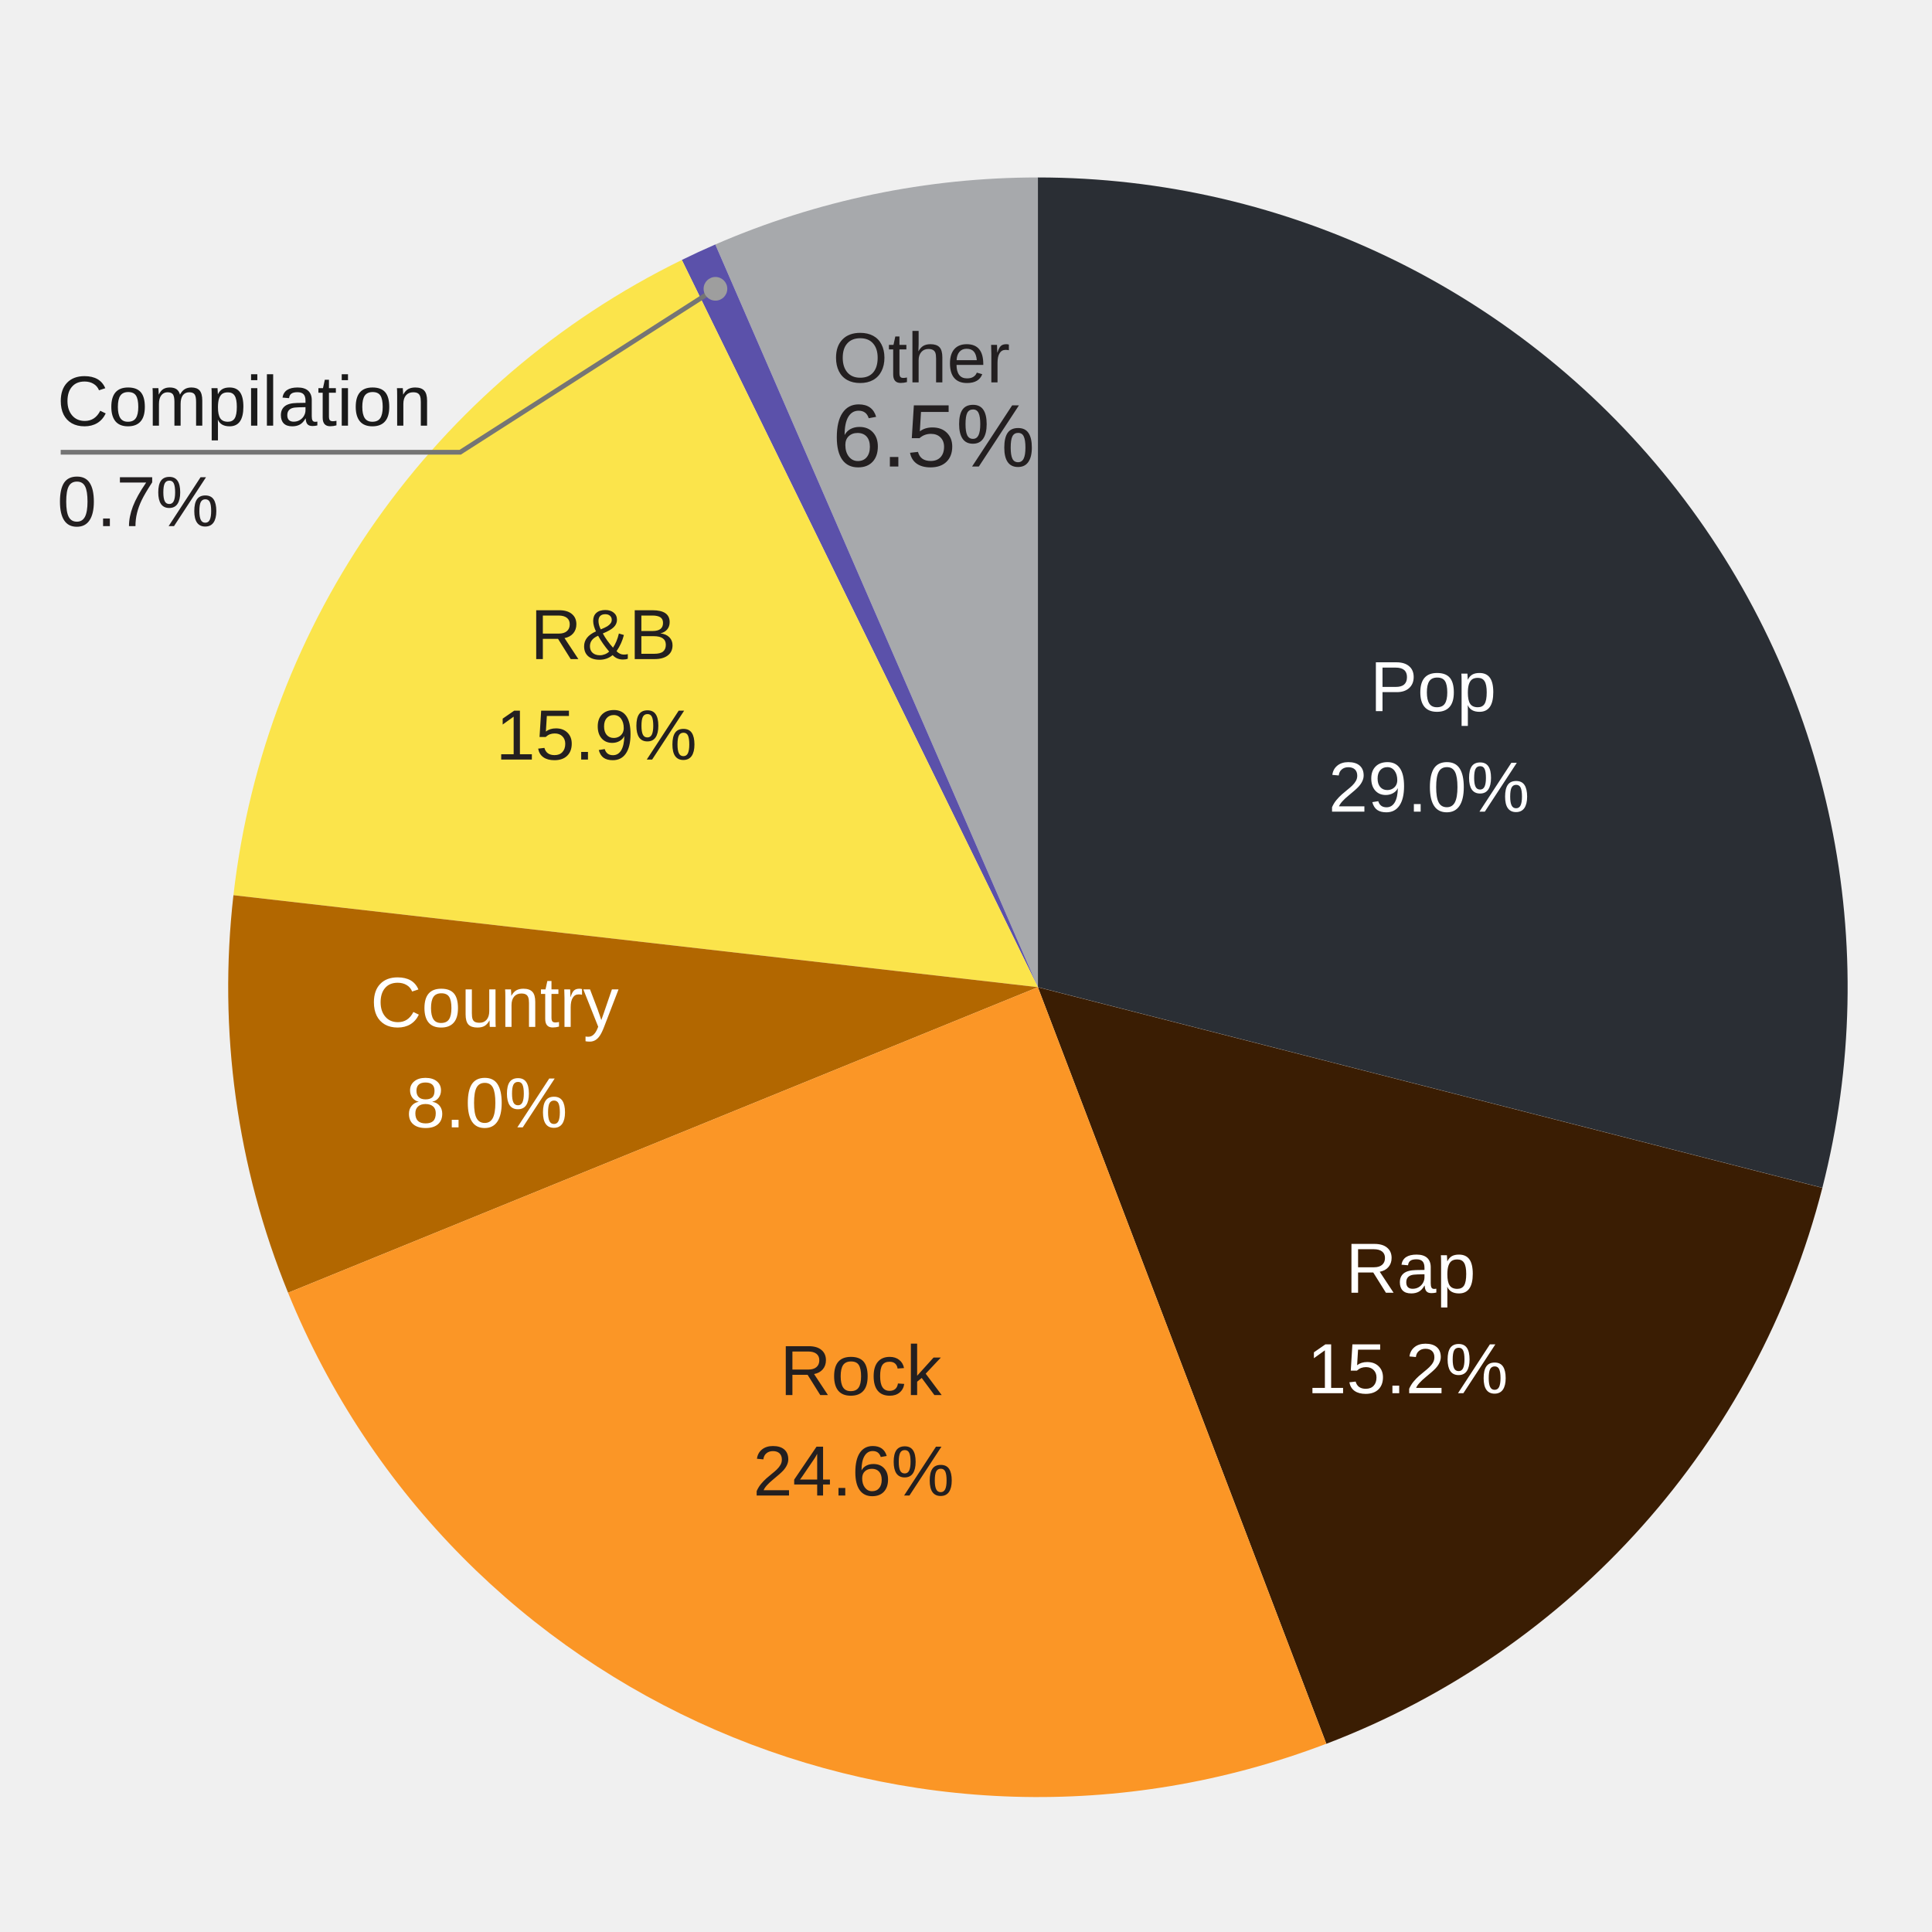
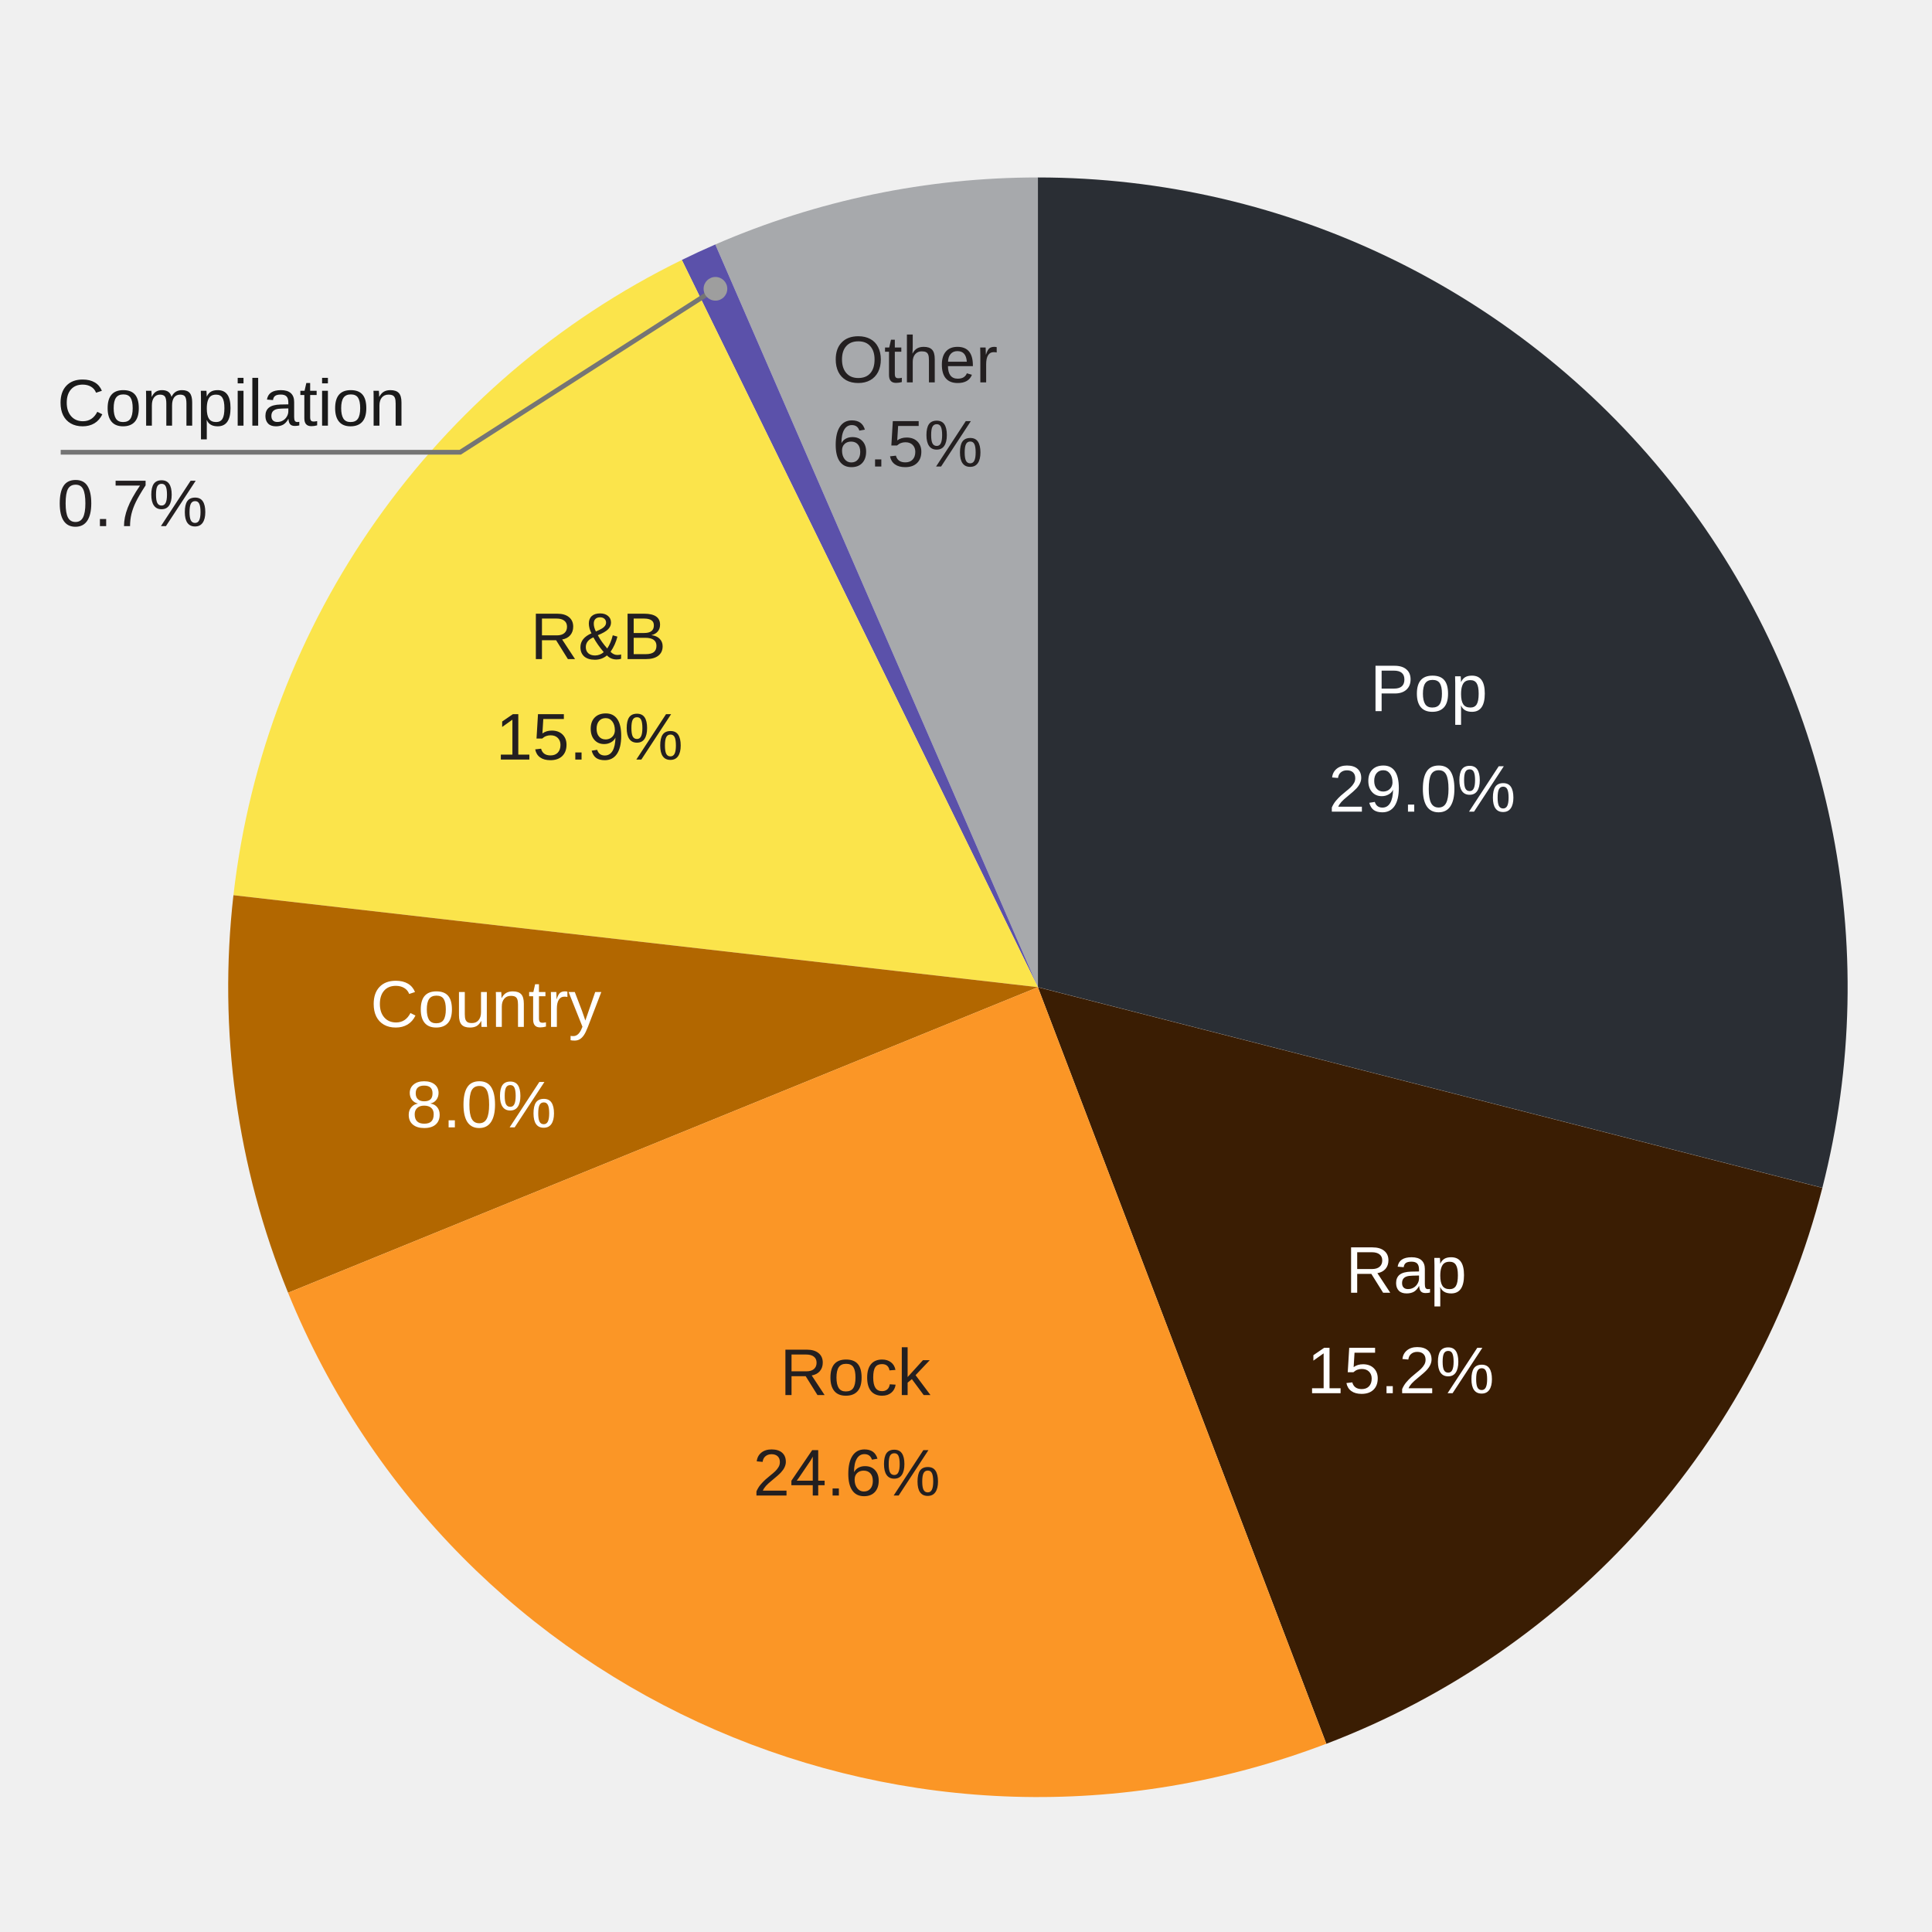
<svg xmlns="http://www.w3.org/2000/svg" id="Layer_1" data-name="Layer 1" viewBox="0 0 409.68 409.68">
  <path d="M220.09,37.63c53.04,0,103.09,24.51,135.62,66.4,32.53,41.89,43.87,96.46,30.72,147.84l-166.34-42.55V37.63Z" fill="#2a2e34" />
  <path d="M386.43,251.88c-13.82,54.05-53.05,98.01-105.18,117.89l-61.17-160.43,166.34,42.55Z" fill="#3a1d03" />
  <path d="M151.68,51.84c21.59-9.38,44.87-14.21,68.4-14.21V209.33L151.68,51.84Z" fill="#a7a9ac" />
  <path d="M144.58,55.12c2.34-1.15,4.71-2.24,7.1-3.28l68.4,157.48L144.58,55.12Z" fill="#5b51aa" />
  <path d="M49.5,189.83c6.65-58.18,42.49-108.96,95.09-134.71l75.5,154.21-170.59-19.5Z" fill="#fbe44b" />
  <path d="M61.09,274.13c-10.88-26.68-14.86-55.68-11.59-84.3l170.59,19.5L61.09,274.13Z" fill="#b26700" />
  <path d="M281.25,369.76c-87.18,33.24-184.95-9.23-220.17-95.63l159-64.8,61.17,160.43Z" fill="#fb9626" />
-   <text transform="translate(176.56 81.08)" fill="#231f20" font-family="FuturaPT-Book, Futura PT, Futura,Trebuchet MS,Arial,sans-serif" font-size="15.04">
+   <text transform="translate(176.56 81.08)" fill="#231f20" font-family="FuturaPT-Book, Futura PT, Futura,Trebuchet MS,Arial,sans-serif" font-size="14">
    <tspan x="0" y="0">Other</tspan>
  </text>
-   <text transform="translate(176.49 98.92)" fill="#231f20" font-family="FuturaPT-Book, Futura PT, Futura,Trebuchet MS,Arial,sans-serif" font-size="18.86">
+   <text transform="translate(176.49 98.92)" fill="#231f20" font-family="FuturaPT-Book, Futura PT, Futura,Trebuchet MS,Arial,sans-serif" font-size="14">
    <tspan x="0" y="0">6.5%</tspan>
  </text>
-   <text transform="translate(12.12 90.26)" fill="#1a1a1a" font-family="FuturaPT-Book, Futura PT, Futura,Trebuchet MS,Arial,sans-serif" font-size="15.04">
+   <text transform="translate(12.12 90.26)" fill="#1a1a1a" font-family="FuturaPT-Book, Futura PT, Futura,Trebuchet MS,Arial,sans-serif" font-size="14">
    <tspan x="0" y="0">Compilation</tspan>
  </text>
-   <text transform="translate(12.12 111.56)" fill="#231f20" font-family="FuturaPT-Book, Futura PT, Futura,Trebuchet MS,Arial,sans-serif" font-size="15.04">
+   <text transform="translate(12.12 111.56)" fill="#231f20" font-family="FuturaPT-Book, Futura PT, Futura,Trebuchet MS,Arial,sans-serif" font-size="14">
    <tspan x="0" y="0">0.7%</tspan>
  </text>
  <polyline points="12.87 95.9 97.58 95.9 151.71 61.24" fill="none" stroke="#757575" stroke-miterlimit="10" />
  <path d="M154.22,61.24c0-1.38-1.12-2.51-2.51-2.51s-2.51,1.12-2.51,2.51,1.12,2.51,2.51,2.51,2.51-1.12,2.51-2.51" fill="#9e9e9e" />
-   <text transform="translate(112.47 139.76)" fill="#231f20" font-family="FuturaPT-Book, Futura PT, Futura,Trebuchet MS,Arial,sans-serif" font-size="15.04">
+   <text transform="translate(112.47 139.76)" fill="#231f20" font-family="FuturaPT-Book, Futura PT, Futura,Trebuchet MS,Arial,sans-serif" font-size="14">
    <tspan x="0" y="0">R&amp;B</tspan>
  </text>
-   <text transform="translate(105.14 161.06)" fill="#231f20" font-family="FuturaPT-Book, Futura PT, Futura,Trebuchet MS,Arial,sans-serif" font-size="15.04">
+   <text transform="translate(105.14 161.06)" fill="#231f20" font-family="FuturaPT-Book, Futura PT, Futura,Trebuchet MS,Arial,sans-serif" font-size="14">
    <tspan x="0" y="0">15.9%</tspan>
  </text>
-   <text transform="translate(78.52 217.75)" fill="#fff" font-family="FuturaPT-Book, Futura PT, Futura,Trebuchet MS,Arial,sans-serif" font-size="15.04">
+   <text transform="translate(78.52 217.75)" fill="#fff" font-family="FuturaPT-Book, Futura PT, Futura,Trebuchet MS,Arial,sans-serif" font-size="14">
    <tspan x="0" y="0">Country</tspan>
  </text>
-   <text transform="translate(86.06 239.06)" fill="#fff" font-family="FuturaPT-Book, Futura PT, Futura,Trebuchet MS,Arial,sans-serif " font-size="15.04">
+   <text transform="translate(86.06 239.06)" fill="#fff" font-family="FuturaPT-Book, Futura PT, Futura,Trebuchet MS,Arial,sans-serif " font-size="14">
    <tspan x="0" y="0">8.0%</tspan>
  </text>
-   <text transform="translate(165.39 295.82)" fill="#231f20" font-family="FuturaPT-Book, Futura PT, Futura,Trebuchet MS,Arial,sans-serif" font-size="15.04">
+   <text transform="translate(165.39 295.82)" fill="#231f20" font-family="FuturaPT-Book, Futura PT, Futura,Trebuchet MS,Arial,sans-serif" font-size="14">
    <tspan x="0" y="0">Rock</tspan>
  </text>
-   <text transform="translate(159.7 317.13)" fill="#231f20" font-family="FuturaPT-Book, Futura PT, Futura,Trebuchet MS,Arial,sans-serif" font-size="15.04">
+   <text transform="translate(159.7 317.13)" fill="#231f20" font-family="FuturaPT-Book, Futura PT, Futura,Trebuchet MS,Arial,sans-serif" font-size="14">
    <tspan x="0" y="0">24.6%</tspan>
  </text>
-   <text transform="translate(290.52 150.8)" fill="#fff" font-family="FuturaPT-Book, Futura PT, Futura,Trebuchet MS,Arial,sans-serif" font-size="15.04">
+   <text transform="translate(290.52 150.8)" fill="#fff" font-family="FuturaPT-Book, Futura PT, Futura,Trebuchet MS,Arial,sans-serif" font-size="14">
    <tspan x="0" y="0">Pop</tspan>
  </text>
-   <text transform="translate(281.71 172.11)" fill="#fff" font-family="FuturaPT-Book, Futura PT, Futura,Trebuchet MS,Arial,sans-serif" font-size="15.04">
+   <text transform="translate(281.71 172.11)" fill="#fff" font-family="FuturaPT-Book, Futura PT, Futura,Trebuchet MS,Arial,sans-serif" font-size="14">
    <tspan x="0" y="0">29.0%</tspan>
  </text>
-   <text transform="translate(285.34 274.13)" fill="#fff" font-family="FuturaPT-Book, Futura PT, Futura,Trebuchet MS,Arial,sans-serif" font-size="15.04">
+   <text transform="translate(285.34 274.13)" fill="#fff" font-family="FuturaPT-Book, Futura PT, Futura,Trebuchet MS,Arial,sans-serif" font-size="14">
    <tspan x="0" y="0">Rap</tspan>
  </text>
-   <text transform="translate(277.16 295.43)" fill="#fff" font-family="FuturaPT-Book, Futura PT, Futura,Trebuchet MS,Arial,sans-serif" font-size="15.04">
+   <text transform="translate(277.16 295.43)" fill="#fff" font-family="FuturaPT-Book, Futura PT, Futura,Trebuchet MS,Arial,sans-serif" font-size="14">
    <tspan x="0" y="0">15.2%</tspan>
  </text>
</svg>
